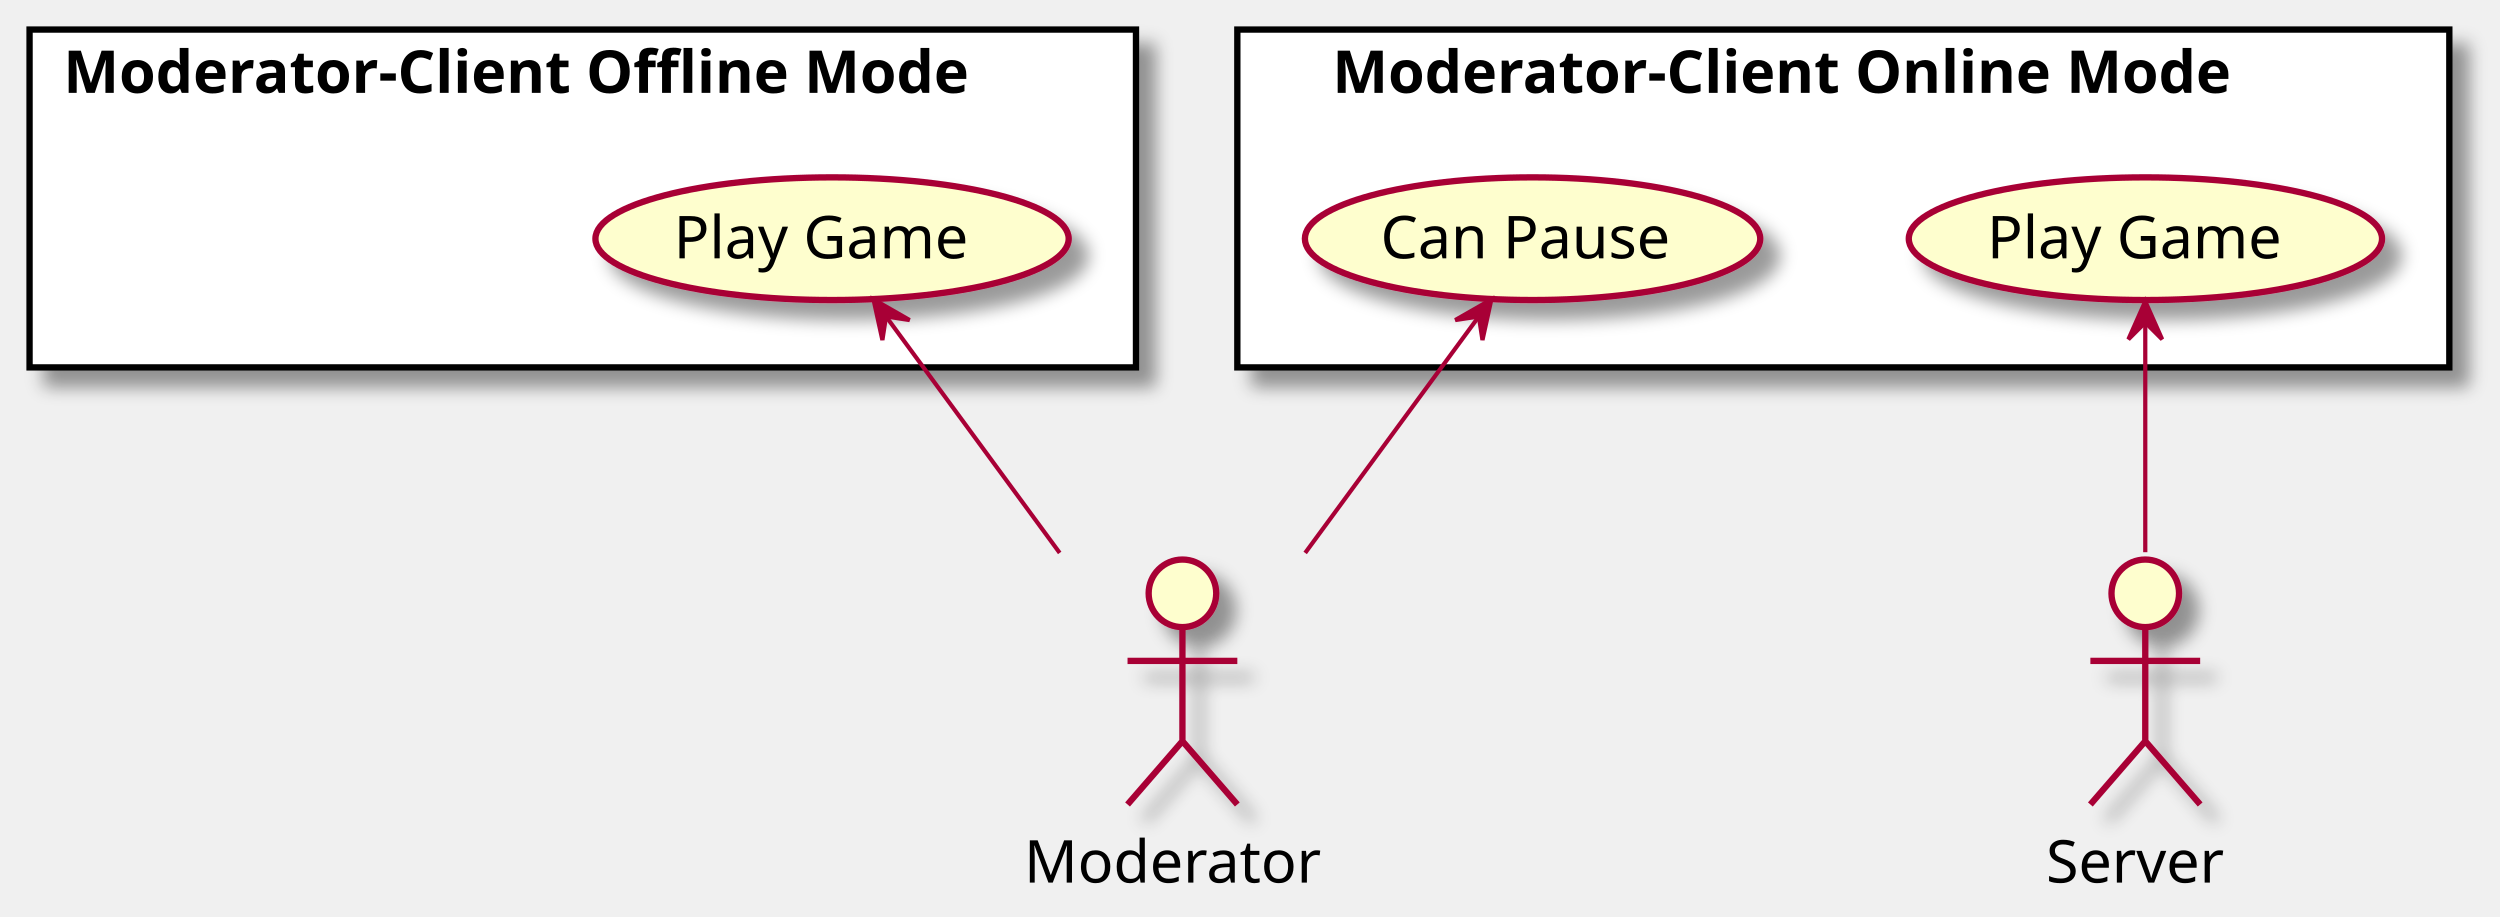
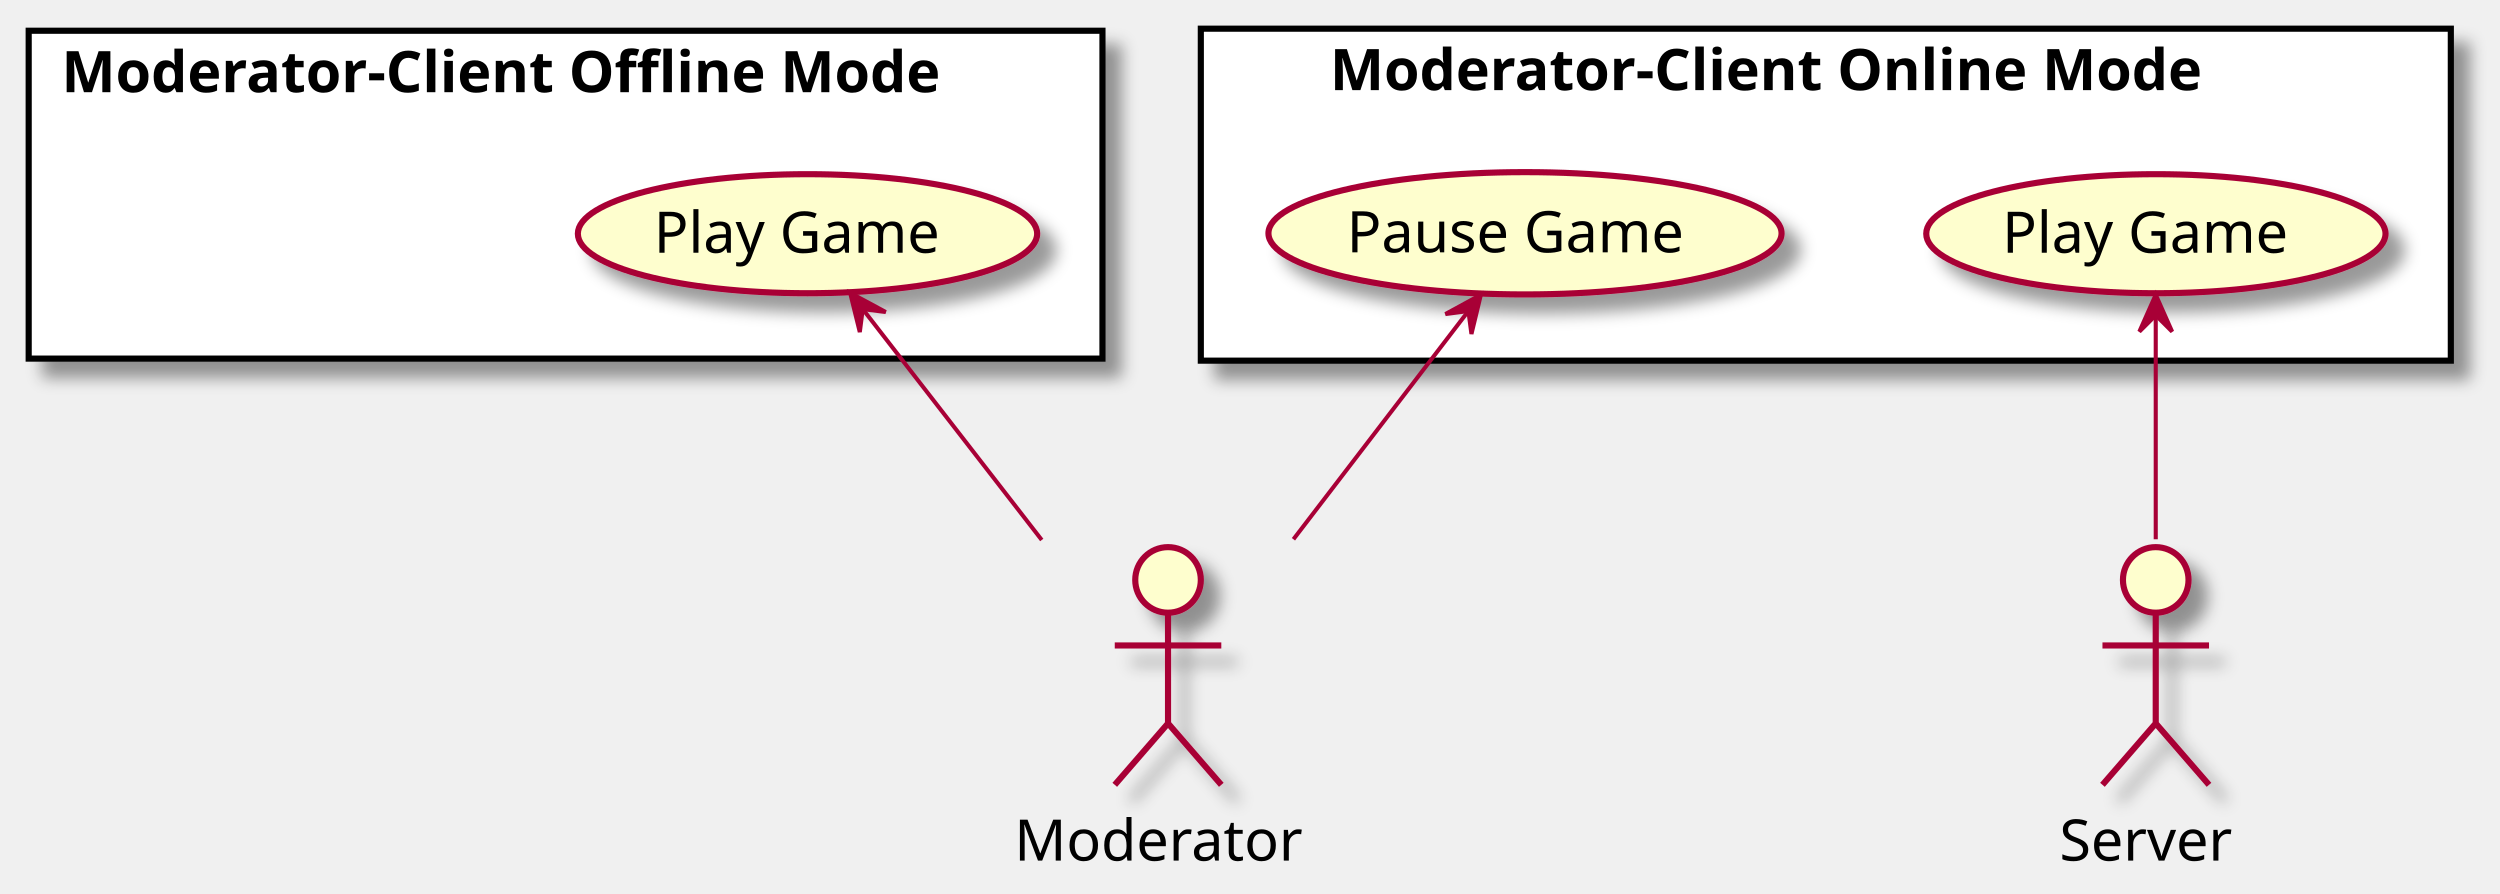
- <svg xmlns="http://www.w3.org/2000/svg" contentScriptType="application/ecmascript" contentStyleType="text/css" height="217px" preserveAspectRatio="none" style="width:592px;height:217px;" version="1.1" viewBox="0 0 592 217" width="592px" zoomAndPan="magnify">
+ <svg xmlns="http://www.w3.org/2000/svg" contentScriptType="application/ecmascript" contentStyleType="text/css" height="218px" preserveAspectRatio="none" style="width:610px;height:218px;" version="1.1" viewBox="0 0 610 218" width="610px" zoomAndPan="magnify">
  <defs>
-     <filter height="300%" id="f1vs2mu7opcvt8" width="300%" x="-1" y="-1">
+     <filter height="300%" id="fw49d8qwyj7m4" width="300%" x="-1" y="-1">
      <feGaussianBlur result="blurOut" stdDeviation="2.0" />
      <feColorMatrix in="blurOut" result="blurOut2" type="matrix" values="0 0 0 0 0 0 0 0 0 0 0 0 0 0 0 0 0 0 .4 0" />
      <feOffset dx="4.0" dy="4.0" in="blurOut2" result="blurOut3" />
      <feBlend in="SourceGraphic" in2="blurOut3" mode="normal" />
    </filter>
  </defs>
  <g>
-     <rect fill="#FFFFFF" filter="url(#f1vs2mu7opcvt8)" height="80" style="stroke: #000000; stroke-width: 1.5;" width="287" x="293" y="7" />
-     <text fill="#000000" font-family="sans-serif" font-size="14" font-weight="bold" lengthAdjust="spacingAndGlyphs" textLength="242" x="315.5" y="21.995">Moderator-Client Online Mode</text>
-     <rect fill="#FFFFFF" filter="url(#f1vs2mu7opcvt8)" height="80" style="stroke: #000000; stroke-width: 1.5;" width="262" x="7" y="7" />
-     <text fill="#000000" font-family="sans-serif" font-size="14" font-weight="bold" lengthAdjust="spacingAndGlyphs" textLength="246" x="15" y="21.995">Moderator-Client Offline Mode</text>
-     <ellipse cx="508.033" cy="56.524" fill="#FEFECE" filter="url(#f1vs2mu7opcvt8)" rx="56.033" ry="14.524" style="stroke: #A80036; stroke-width: 1.5;" />
-     <text fill="#000000" font-family="sans-serif" font-size="14" lengthAdjust="spacingAndGlyphs" textLength="75" x="470.533" y="61.172">Play Game</text>
-     <ellipse cx="362.912" cy="56.524" fill="#FEFECE" filter="url(#f1vs2mu7opcvt8)" rx="53.912" ry="14.524" style="stroke: #A80036; stroke-width: 1.5;" />
-     <text fill="#000000" font-family="sans-serif" font-size="14" lengthAdjust="spacingAndGlyphs" textLength="72" x="326.912" y="61.172">Can Pause</text>
-     <ellipse cx="197.033" cy="56.524" fill="#FEFECE" filter="url(#f1vs2mu7opcvt8)" rx="56.033" ry="14.524" style="stroke: #A80036; stroke-width: 1.5;" />
-     <text fill="#000000" font-family="sans-serif" font-size="14" lengthAdjust="spacingAndGlyphs" textLength="75" x="159.533" y="61.172">Play Game</text>
-     <ellipse cx="508" cy="140.5" fill="#FEFECE" filter="url(#f1vs2mu7opcvt8)" rx="8" ry="8" style="stroke: #A80036; stroke-width: 1.5;" />
-     <path d="M508,148.5 L508,175.5 M495,156.5 L521,156.5 M508,175.5 L495,190.5 M508,175.5 L521,190.5 " fill="none" filter="url(#f1vs2mu7opcvt8)" style="stroke: #A80036; stroke-width: 1.5;" />
-     <text fill="#000000" font-family="sans-serif" font-size="14" lengthAdjust="spacingAndGlyphs" textLength="47" x="484.5" y="208.995">Server</text>
-     <ellipse cx="280" cy="140.5" fill="#FEFECE" filter="url(#f1vs2mu7opcvt8)" rx="8" ry="8" style="stroke: #A80036; stroke-width: 1.5;" />
-     <path d="M280,148.5 L280,175.5 M267,156.5 L293,156.5 M280,175.5 L267,190.5 M280,175.5 L293,190.5 " fill="none" filter="url(#f1vs2mu7opcvt8)" style="stroke: #A80036; stroke-width: 1.5;" />
-     <text fill="#000000" font-family="sans-serif" font-size="14" lengthAdjust="spacingAndGlyphs" textLength="75" x="242.5" y="208.995">Moderator</text>
-     <path d="M508,76.506 C508,91.296 508,112.335 508,130.76 " fill="none" id="md-backto-SC" style="stroke: #A80036; stroke-width: 1.0;" />
-     <polygon fill="#A80036" points="508,71.356,504,80.356,508,76.356,512,80.356,508,71.356" style="stroke: #A80036; stroke-width: 1.0;" />
-     <path d="M349.931,75.293 C338.999,90.176 323,111.958 309.062,130.933 " fill="none" id="cp-backto-P" style="stroke: #A80036; stroke-width: 1.0;" />
-     <polygon fill="#A80036" points="353.153,70.906,344.601,75.79,350.192,74.935,351.048,80.527,353.153,70.906" style="stroke: #A80036; stroke-width: 1.0;" />
-     <path d="M210.069,75.293 C221.001,90.176 237,111.958 250.938,130.933 " fill="none" id="md2-backto-P" style="stroke: #A80036; stroke-width: 1.0;" />
-     <polygon fill="#A80036" points="206.847,70.906,208.952,80.527,209.808,74.935,215.399,75.79,206.847,70.906" style="stroke: #A80036; stroke-width: 1.0;" />
+     <rect fill="#FFFFFF" filter="url(#fw49d8qwyj7m4)" height="81" style="stroke: #000000; stroke-width: 1.5;" width="305" x="293" y="7" />
+     <text fill="#000000" font-family="sans-serif" font-size="14" font-weight="bold" lengthAdjust="spacingAndGlyphs" textLength="242" x="324.5" y="21.995">Moderator-Client Online Mode</text>
+     <rect fill="#FFFFFF" filter="url(#fw49d8qwyj7m4)" height="80" style="stroke: #000000; stroke-width: 1.5;" width="262" x="7" y="7.5" />
+     <text fill="#000000" font-family="sans-serif" font-size="14" font-weight="bold" lengthAdjust="spacingAndGlyphs" textLength="246" x="15" y="22.495">Moderator-Client Offline Mode</text>
+     <ellipse cx="526.033" cy="57.024" fill="#FEFECE" filter="url(#fw49d8qwyj7m4)" rx="56.033" ry="14.524" style="stroke: #A80036; stroke-width: 1.5;" />
+     <text fill="#000000" font-family="sans-serif" font-size="14" lengthAdjust="spacingAndGlyphs" textLength="75" x="488.533" y="61.672">Play Game</text>
+     <ellipse cx="372.1" cy="56.92" fill="#FEFECE" filter="url(#fw49d8qwyj7m4)" rx="62.6" ry="14.92" style="stroke: #A80036; stroke-width: 1.5;" />
+     <text fill="#000000" font-family="sans-serif" font-size="14" lengthAdjust="spacingAndGlyphs" textLength="87" x="328.6" y="61.569">Pause Game</text>
+     <ellipse cx="197.033" cy="57.024" fill="#FEFECE" filter="url(#fw49d8qwyj7m4)" rx="56.033" ry="14.524" style="stroke: #A80036; stroke-width: 1.5;" />
+     <text fill="#000000" font-family="sans-serif" font-size="14" lengthAdjust="spacingAndGlyphs" textLength="75" x="159.533" y="61.672">Play Game</text>
+     <ellipse cx="526" cy="141.5" fill="#FEFECE" filter="url(#fw49d8qwyj7m4)" rx="8" ry="8" style="stroke: #A80036; stroke-width: 1.5;" />
+     <path d="M526,149.5 L526,176.5 M513,157.5 L539,157.5 M526,176.5 L513,191.5 M526,176.5 L539,191.5 " fill="none" filter="url(#fw49d8qwyj7m4)" style="stroke: #A80036; stroke-width: 1.5;" />
+     <text fill="#000000" font-family="sans-serif" font-size="14" lengthAdjust="spacingAndGlyphs" textLength="47" x="502.5" y="209.995">Server</text>
+     <ellipse cx="285" cy="141.5" fill="#FEFECE" filter="url(#fw49d8qwyj7m4)" rx="8" ry="8" style="stroke: #A80036; stroke-width: 1.5;" />
+     <path d="M285,149.5 L285,176.5 M272,157.5 L298,157.5 M285,176.5 L272,191.5 M285,176.5 L298,191.5 " fill="none" filter="url(#fw49d8qwyj7m4)" style="stroke: #A80036; stroke-width: 1.5;" />
+     <text fill="#000000" font-family="sans-serif" font-size="14" lengthAdjust="spacingAndGlyphs" textLength="75" x="247.5" y="209.995">Moderator</text>
+     <path d="M526,77.09 C526,91.946 526,113.078 526,131.584 " fill="none" id="md-backto-SC" style="stroke: #A80036; stroke-width: 1.0;" />
+     <polygon fill="#A80036" points="526,71.917,522,80.917,526,76.917,530,80.917,526,71.917" style="stroke: #A80036; stroke-width: 1.0;" />
+     <path d="M358.256,75.93 C346.834,90.832 330.155,112.591 315.596,131.584 " fill="none" id="cp-backto-P" style="stroke: #A80036; stroke-width: 1.0;" />
+     <polygon fill="#A80036" points="361.332,71.917,352.683,76.627,358.291,75.886,359.032,81.494,361.332,71.917" style="stroke: #A80036; stroke-width: 1.0;" />
+     <path d="M210.558,75.487 C222.154,90.443 239.283,112.535 254.187,131.758 " fill="none" id="md2-backto-P" style="stroke: #A80036; stroke-width: 1.0;" />
+     <polygon fill="#A80036" points="207.44,71.466,209.792,81.03,210.503,75.418,216.115,76.129,207.44,71.466" style="stroke: #A80036; stroke-width: 1.0;" />
  </g>
</svg>
